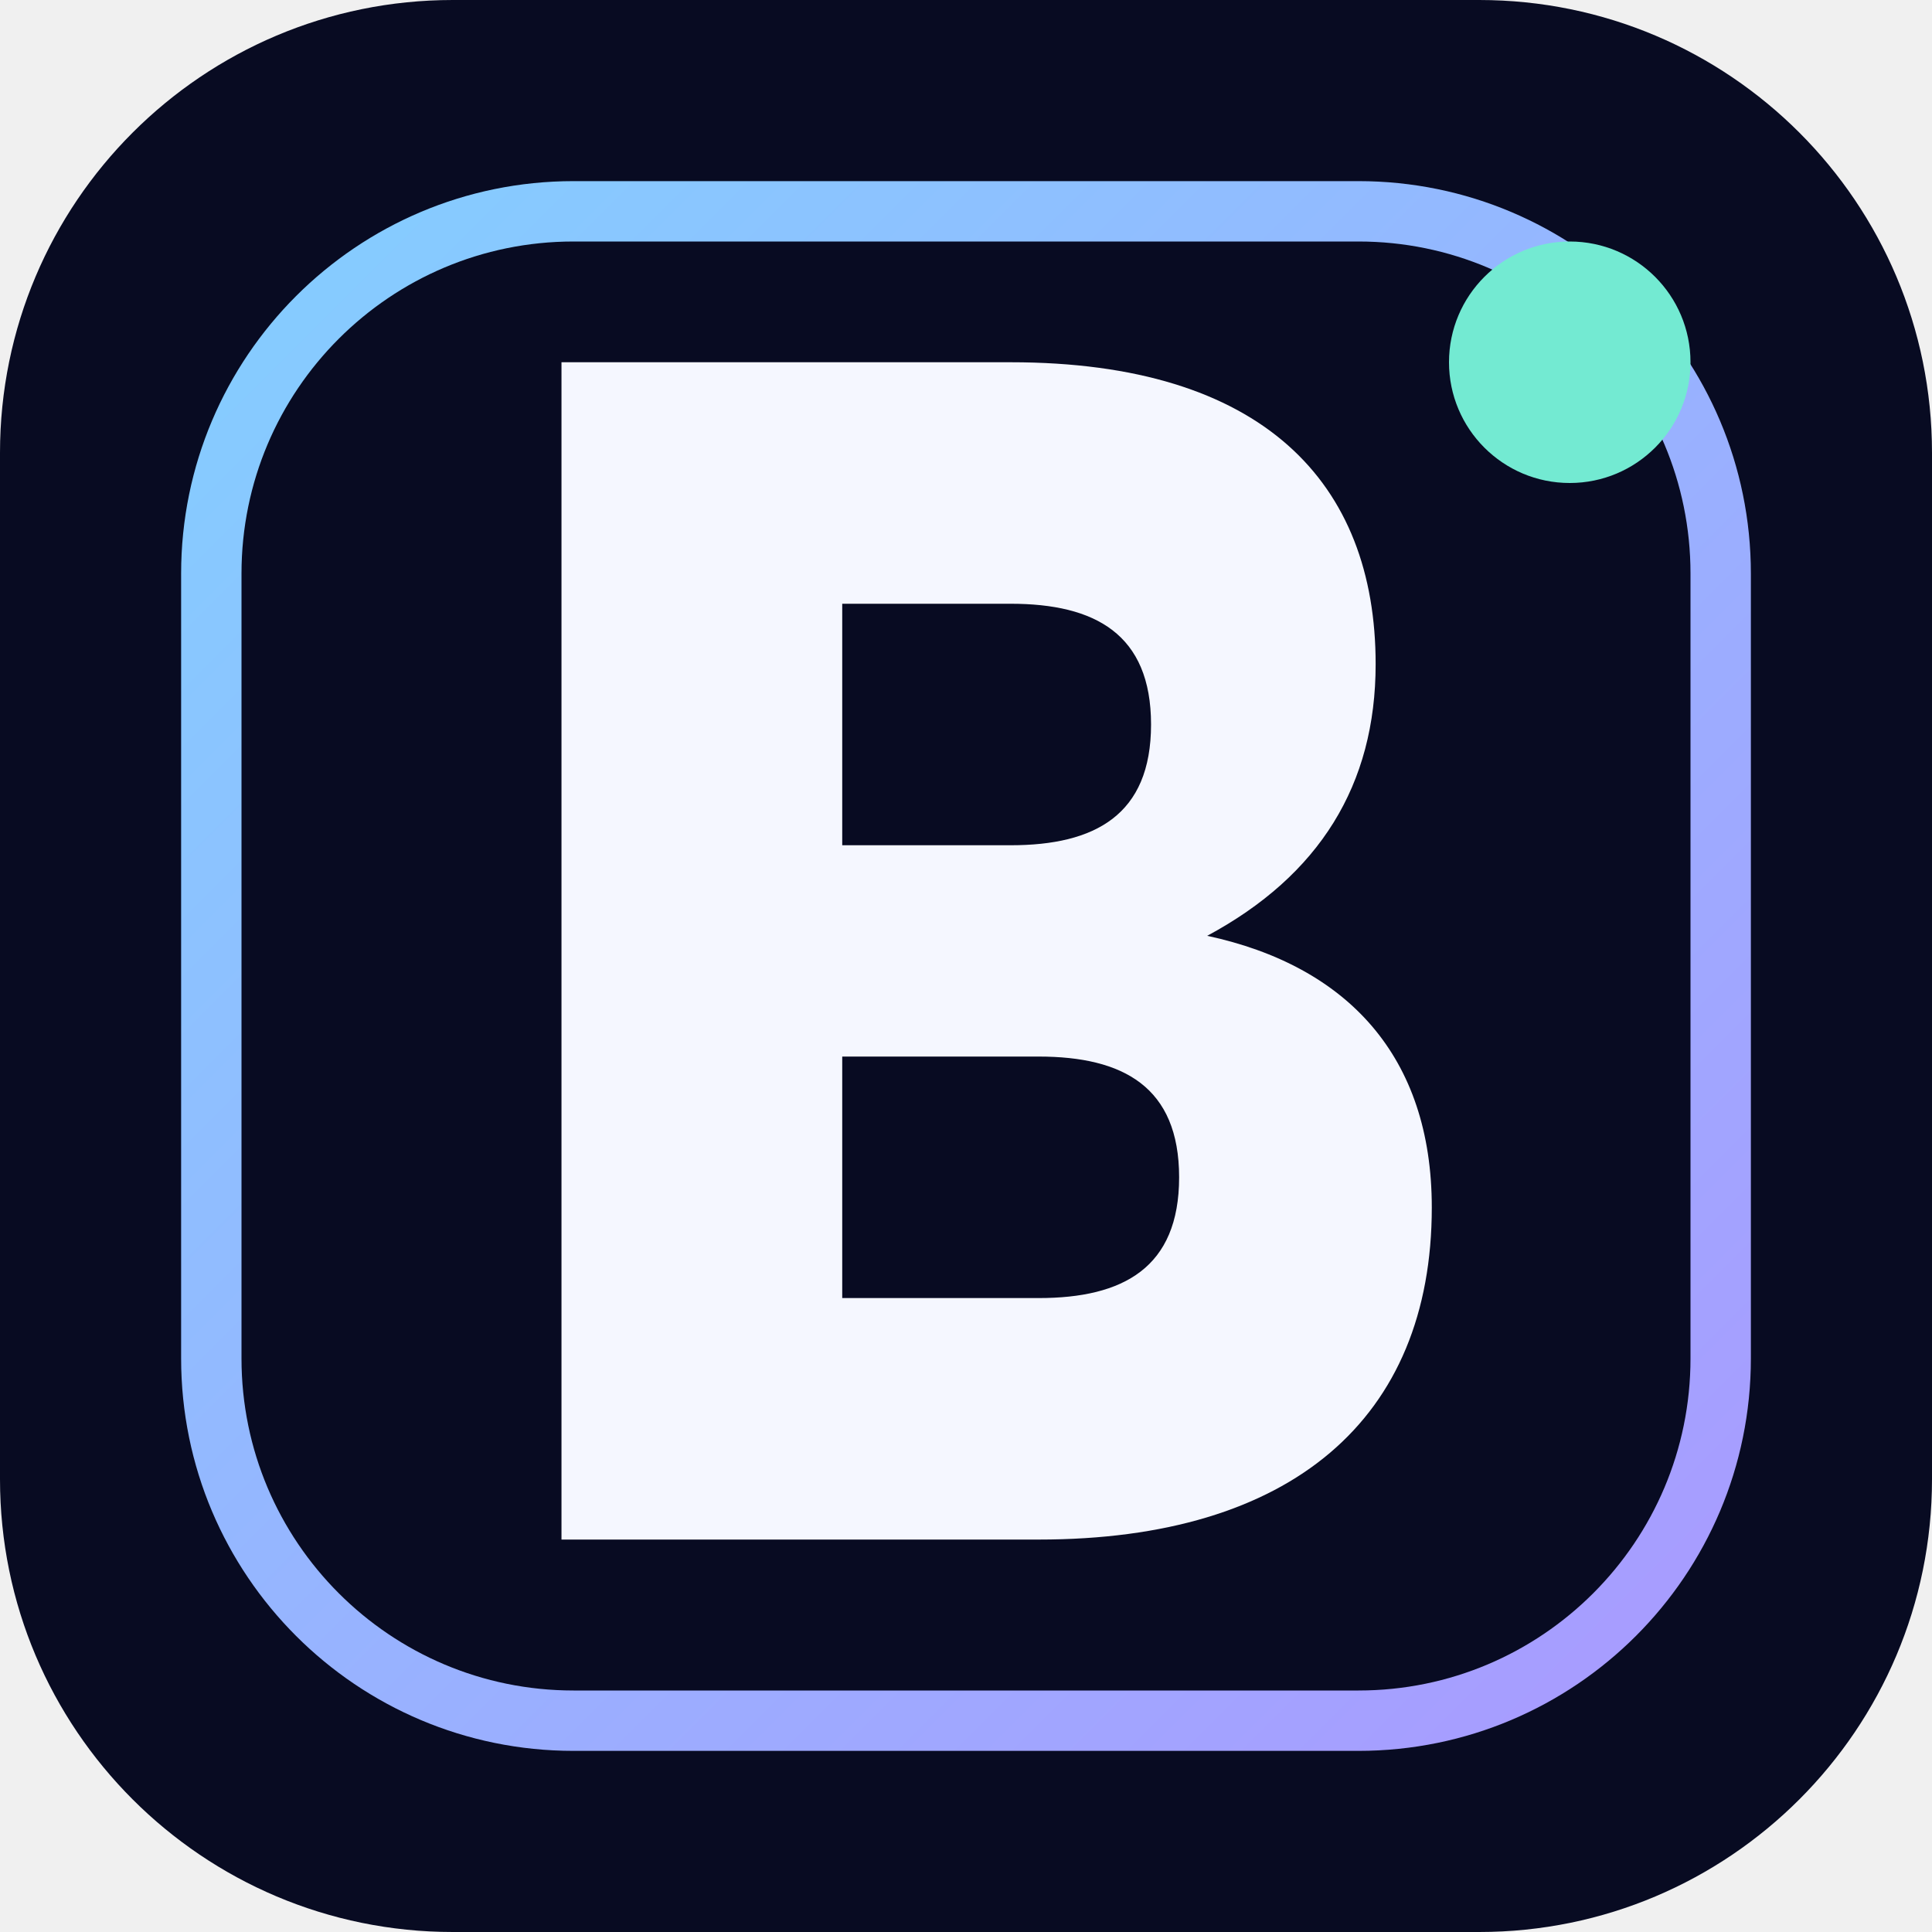
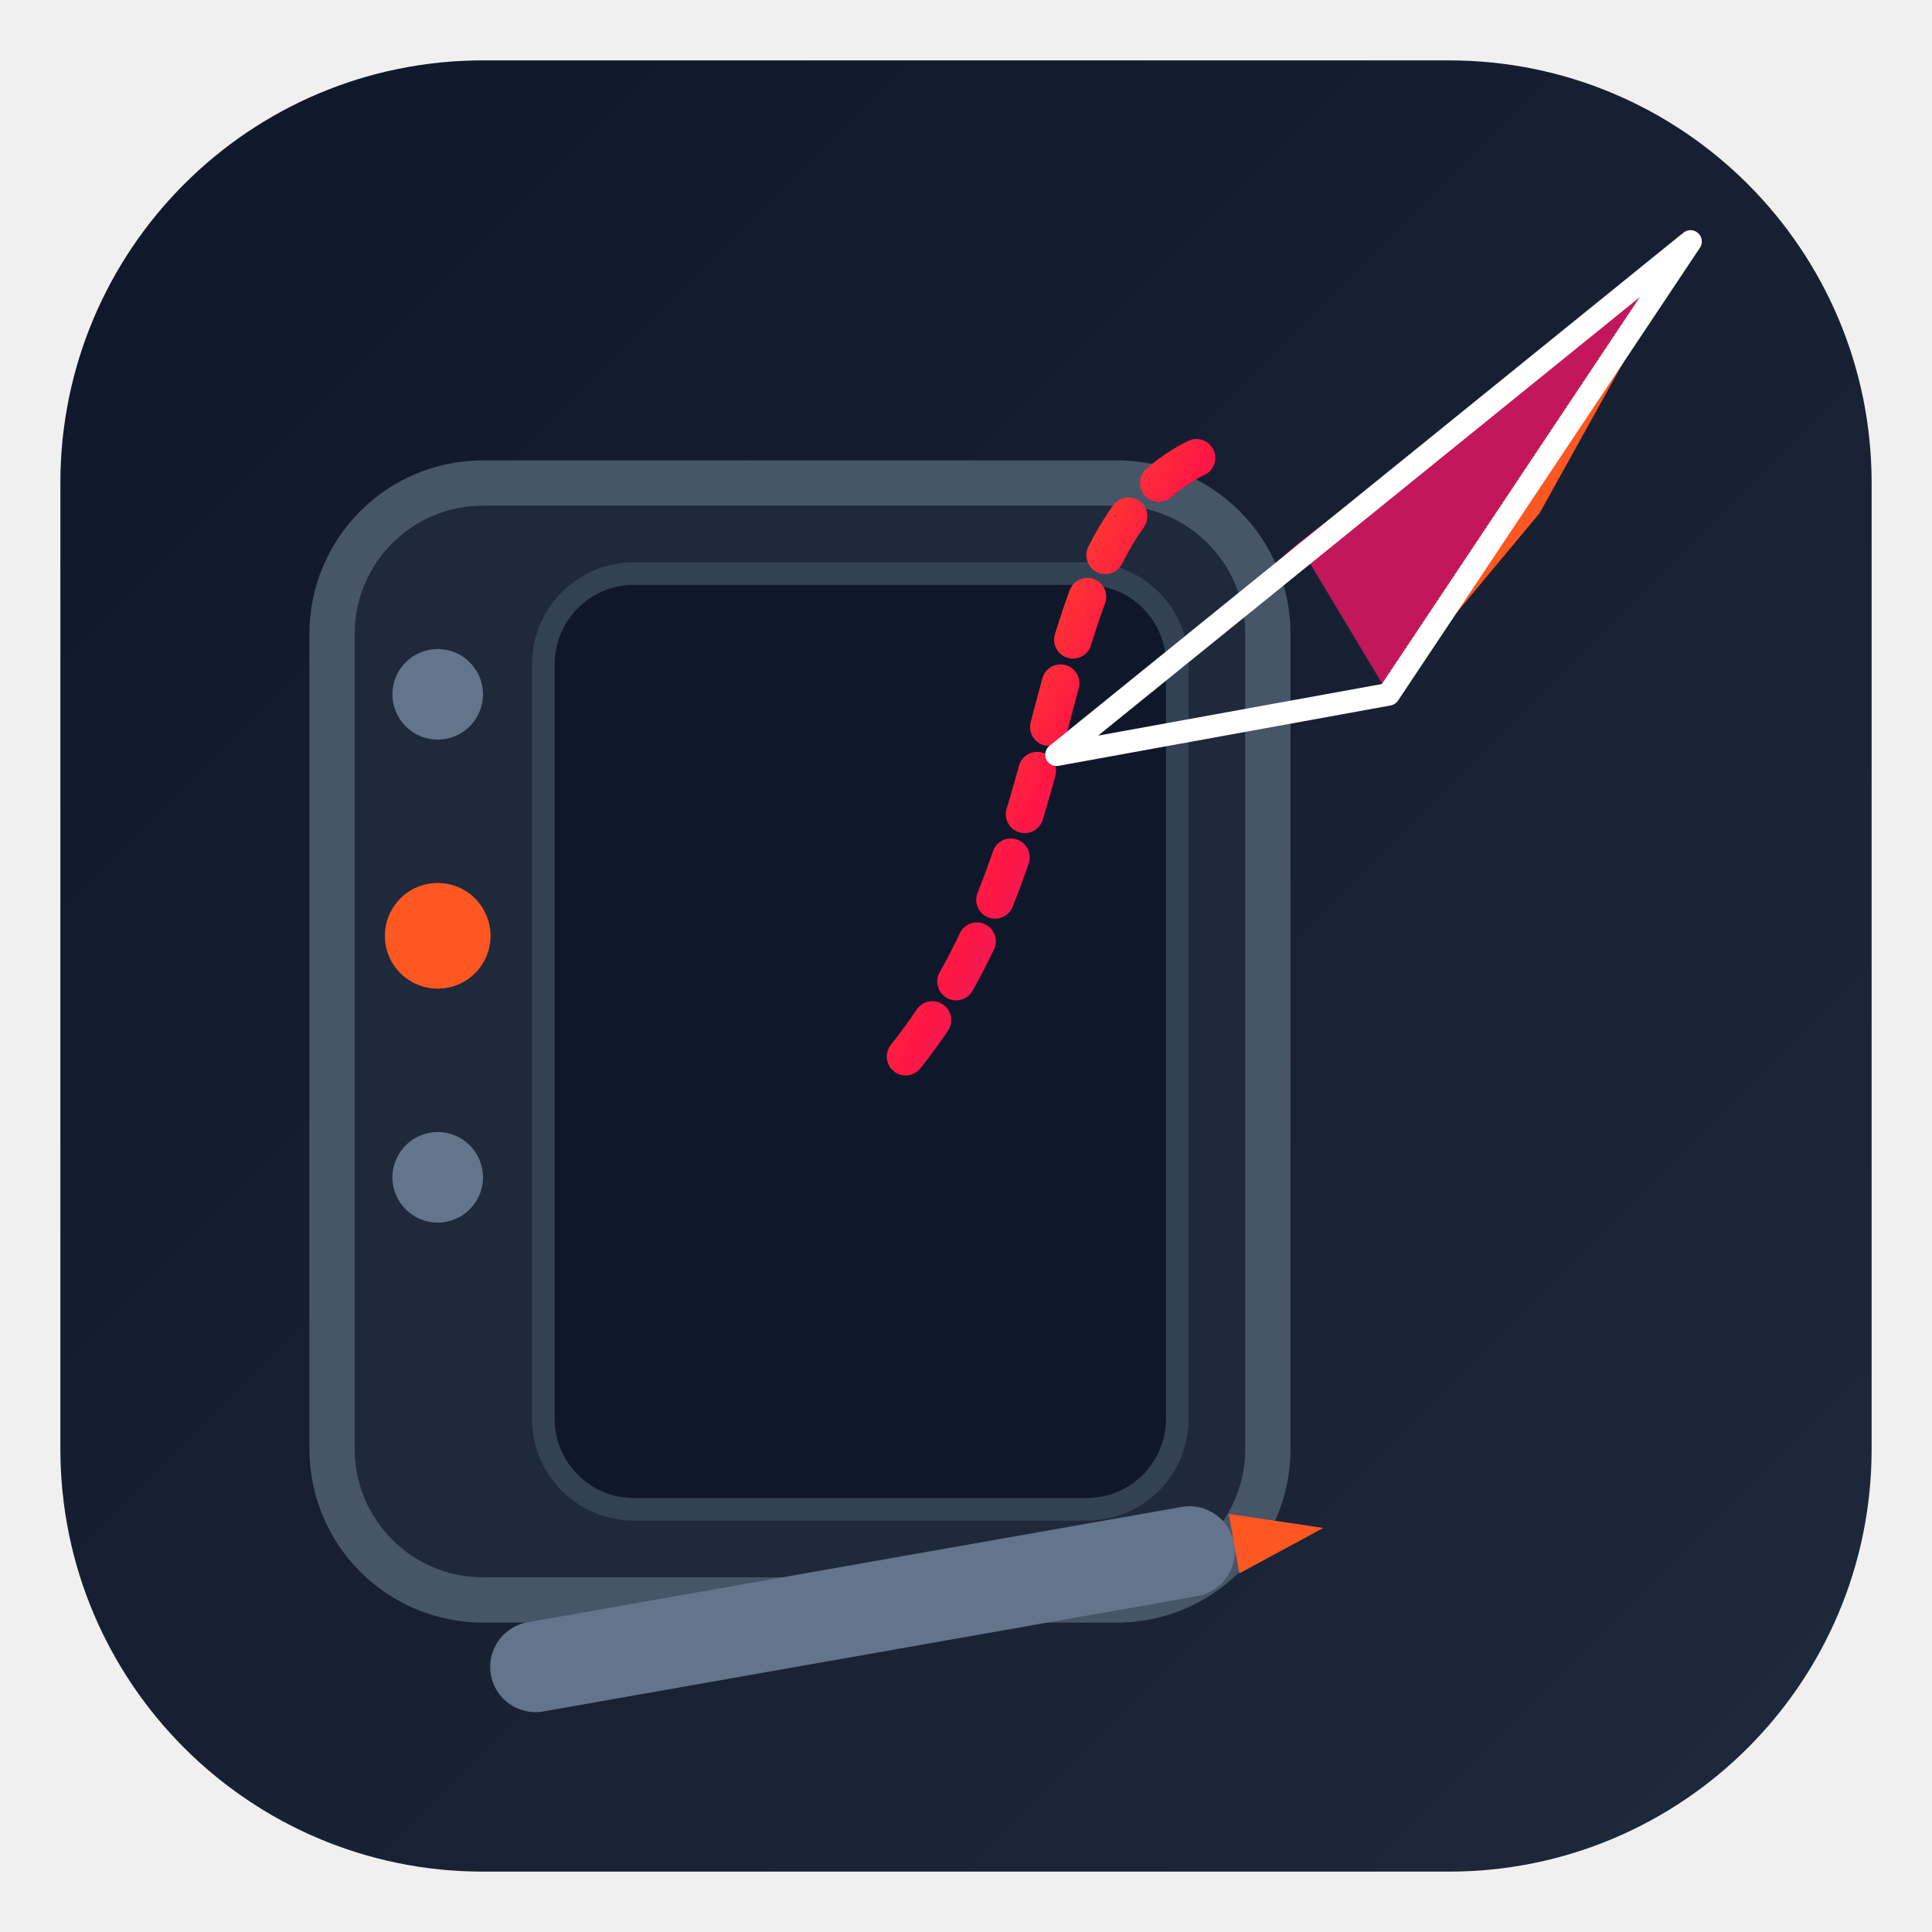
- <svg xmlns="http://www.w3.org/2000/svg" viewBox="0 0 64 64">
+ <svg xmlns="http://www.w3.org/2000/svg" viewBox="0 0 128 128" width="100%" height="100%" fill="none">
  <defs>
-     <linearGradient id="g" x2="1" y2="1">
-       <stop stop-color="#84ceff" />
-       <stop offset="1" stop-color="#a99aff" />
+     <linearGradient id="iconBg" x1="0%" y1="0%" x2="100%" y2="100%">
+       <stop offset="0%" stop-color="#0F172A" />
+       <stop offset="100%" stop-color="#1E293B" />
+     </linearGradient>
+     <linearGradient id="planeGradIcon" x1="0%" y1="0%" x2="100%" y2="100%">
+       <stop offset="0%" stop-color="#FF9100" />
+       <stop offset="50%" stop-color="#FF1744" />
+       <stop offset="100%" stop-color="#9C27B0" />
    </linearGradient>
  </defs>
-   <rect width="64" height="64" rx="15" fill="#080b22" />
-   <rect x="7" y="7" width="50" height="50" rx="12" fill="none" stroke="url(#g)" stroke-width="2" />
-   <path d="M20 16h16c9 0 13 4 13 10 0 4-2 7-6 9 5 1 8 4 8 9 0 7-5 11-14 11H20V16Zm10 8v8h6c3 0 5-1 5-4s-2-4-5-4h-6Zm0 15v8h7c3 0 5-1 5-4s-2-4-5-4h-7Z" fill="#f5f7ff" transform="translate(0 -4) scale(.93 1)" />
-   <circle cx="52" cy="12" r="4" fill="#73ead2" />
+   <rect x="4" y="4" width="120" height="120" rx="28" fill="url(#iconBg)" />
+   <rect x="22" y="32" width="62" height="74" rx="10" fill="#1E293B" stroke="#475569" stroke-width="3" />
+   <rect x="36" y="38" width="42" height="62" rx="6" fill="#0F172A" stroke="#334155" stroke-width="1.5" />
+   <circle cx="29" cy="46" r="3" fill="#64748B" />
+   <circle cx="29" cy="62" r="3.5" fill="#FF5722" />
+   <circle cx="29" cy="78" r="3" fill="#64748B" />
+   <path d="M 60 70 C 72 55, 68 35, 80 30" fill="none" stroke="url(#planeGradIcon)" stroke-width="2.5" stroke-linecap="round" stroke-dasharray="3 3" />
+   <g transform="translate(68, 16)">
+     <polygon points="44,0 2,34 18,20" fill="url(#planeGradIcon)" />
+     <polygon points="44,0 18,20 24,30" fill="#C2185B" />
+     <polygon points="44,0 24,30 34,18" fill="#FF5722" />
+     <polygon points="44,0 2,34 24,30" fill="none" stroke="#FFFFFF" stroke-width="1.5" stroke-linejoin="round" />
+   </g>
+   <g transform="translate(32, 108) rotate(-10)">
+     <rect x="0" y="0" width="50" height="6" rx="3" fill="#64748B" />
+     <path d="M 50 1 L 56 3 L 50 5 Z" fill="#FF5722" />
+   </g>
</svg>
